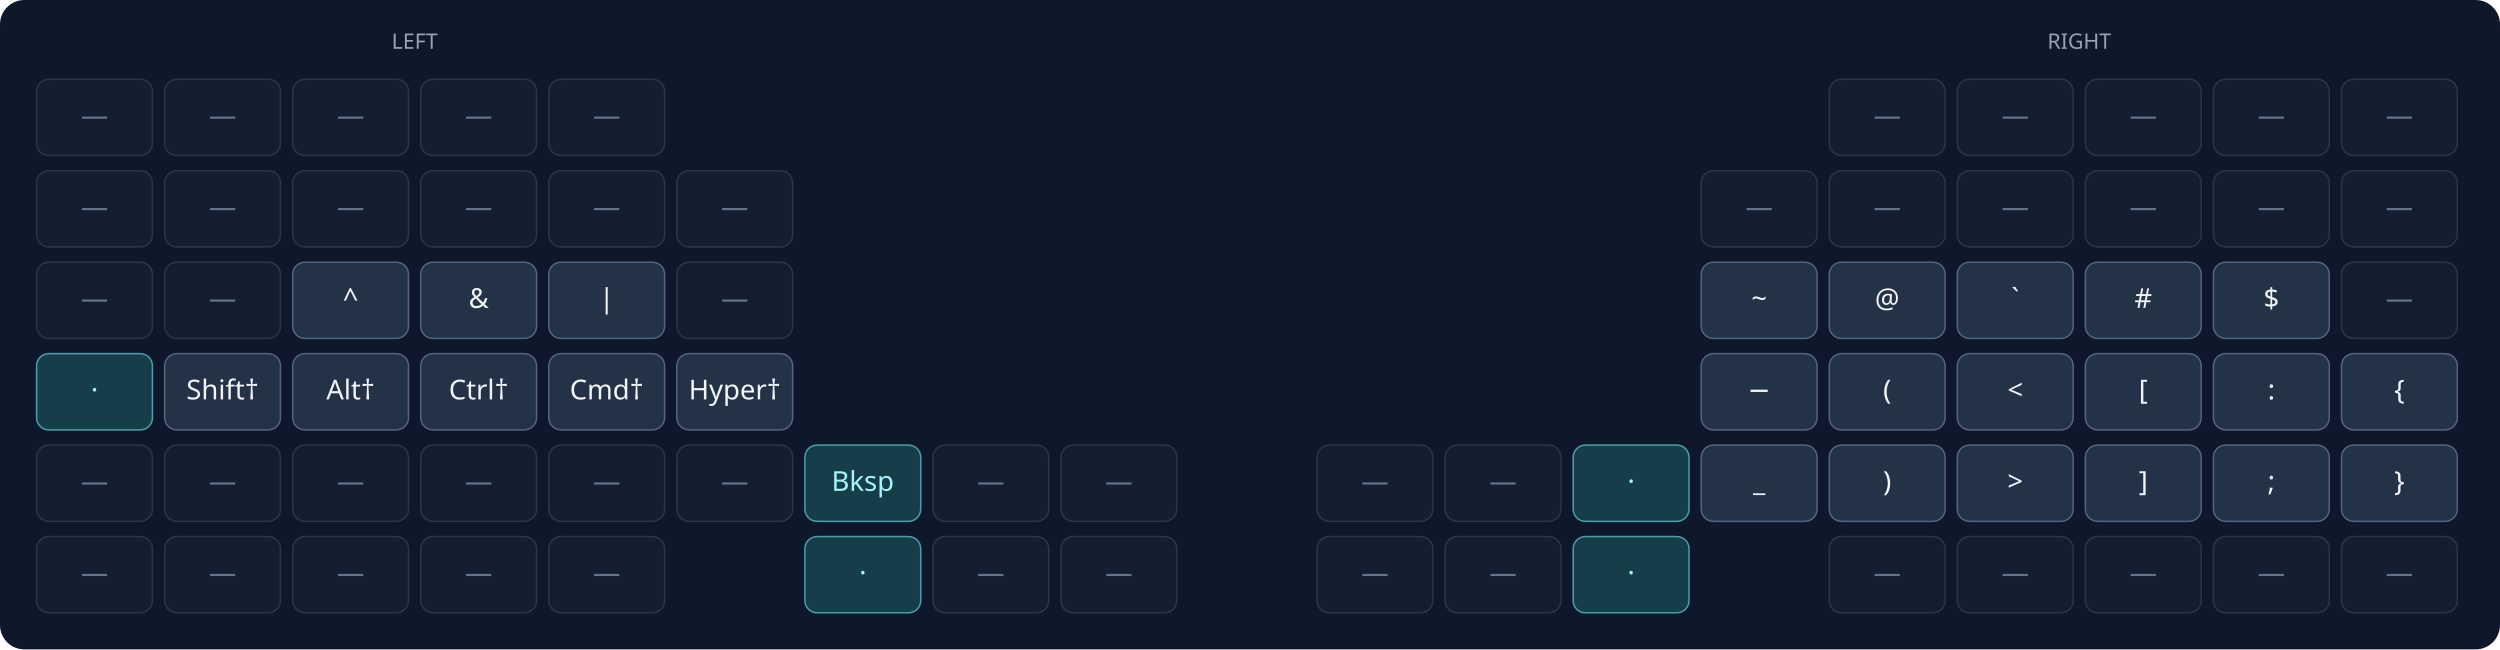
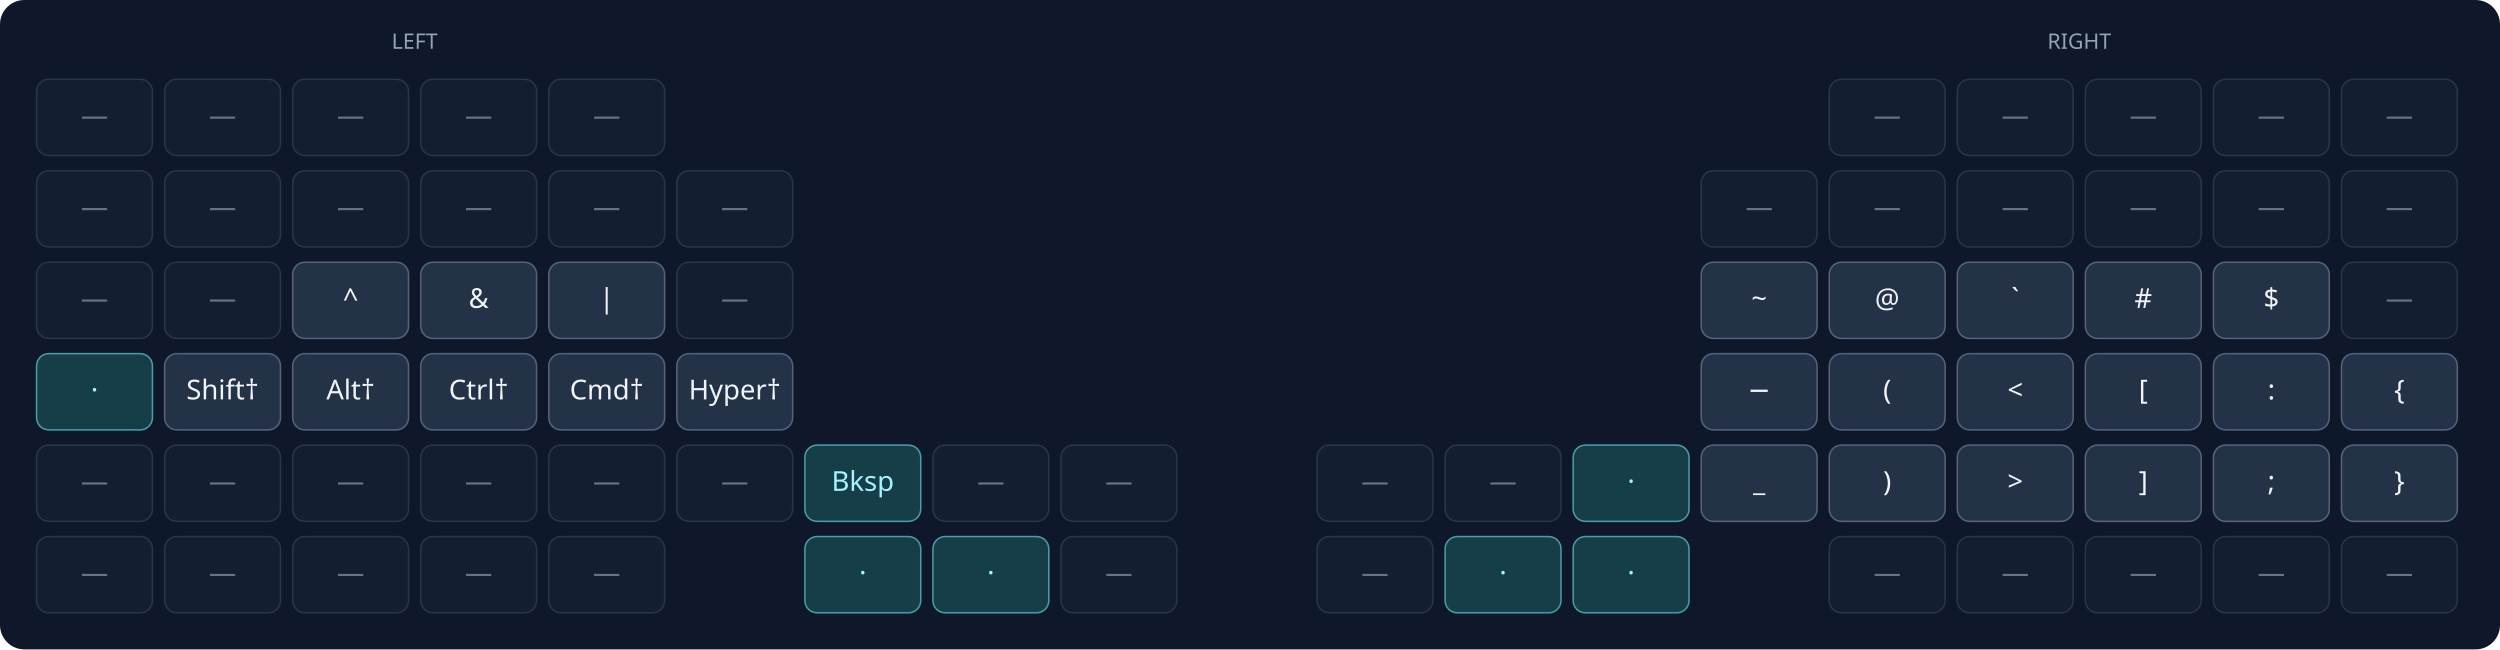
<svg xmlns="http://www.w3.org/2000/svg" width="1640" height="426" viewBox="0 0 1640 426" role="img" aria-labelledby="title desc">
  <rect width="1640" height="426" rx="16" fill="#0f172a" />
  <g font-family="system-ui, sans-serif" text-anchor="middle">
    <text x="272" y="32" fill="#94a3b8" font-size="14">LEFT</text>
    <text x="1364" y="32" fill="#94a3b8" font-size="14">RIGHT</text>
    <g data-position="0" data-binding="&amp;none">
      <rect x="24" y="52" width="76" height="50" rx="8" fill="#131e31" stroke="#28364b" />
      <text x="62" y="82" fill="#64748b" font-size="18">—</text>
    </g>
    <g data-position="1" data-binding="&amp;none">
      <rect x="108" y="52" width="76" height="50" rx="8" fill="#131e31" stroke="#28364b" />
      <text x="146" y="82" fill="#64748b" font-size="18">—</text>
    </g>
    <g data-position="2" data-binding="&amp;none">
      <rect x="192" y="52" width="76" height="50" rx="8" fill="#131e31" stroke="#28364b" />
      <text x="230" y="82" fill="#64748b" font-size="18">—</text>
    </g>
    <g data-position="3" data-binding="&amp;none">
      <rect x="276" y="52" width="76" height="50" rx="8" fill="#131e31" stroke="#28364b" />
      <text x="314" y="82" fill="#64748b" font-size="18">—</text>
    </g>
    <g data-position="4" data-binding="&amp;none">
      <rect x="360" y="52" width="76" height="50" rx="8" fill="#131e31" stroke="#28364b" />
      <text x="398" y="82" fill="#64748b" font-size="18">—</text>
    </g>
    <g data-position="5" data-binding="&amp;none">
      <rect x="1200" y="52" width="76" height="50" rx="8" fill="#131e31" stroke="#28364b" />
      <text x="1238" y="82" fill="#64748b" font-size="18">—</text>
    </g>
    <g data-position="6" data-binding="&amp;none">
      <rect x="1284" y="52" width="76" height="50" rx="8" fill="#131e31" stroke="#28364b" />
      <text x="1322" y="82" fill="#64748b" font-size="18">—</text>
    </g>
    <g data-position="7" data-binding="&amp;none">
      <rect x="1368" y="52" width="76" height="50" rx="8" fill="#131e31" stroke="#28364b" />
      <text x="1406" y="82" fill="#64748b" font-size="18">—</text>
    </g>
    <g data-position="8" data-binding="&amp;none">
      <rect x="1452" y="52" width="76" height="50" rx="8" fill="#131e31" stroke="#28364b" />
      <text x="1490" y="82" fill="#64748b" font-size="18">—</text>
    </g>
    <g data-position="9" data-binding="&amp;none">
      <rect x="1536" y="52" width="76" height="50" rx="8" fill="#131e31" stroke="#28364b" />
      <text x="1574" y="82" fill="#64748b" font-size="18">—</text>
    </g>
    <g data-position="10" data-binding="&amp;none">
      <rect x="24" y="112" width="76" height="50" rx="8" fill="#131e31" stroke="#28364b" />
      <text x="62" y="142" fill="#64748b" font-size="18">—</text>
    </g>
    <g data-position="11" data-binding="&amp;none">
      <rect x="108" y="112" width="76" height="50" rx="8" fill="#131e31" stroke="#28364b" />
      <text x="146" y="142" fill="#64748b" font-size="18">—</text>
    </g>
    <g data-position="12" data-binding="&amp;none">
      <rect x="192" y="112" width="76" height="50" rx="8" fill="#131e31" stroke="#28364b" />
      <text x="230" y="142" fill="#64748b" font-size="18">—</text>
    </g>
    <g data-position="13" data-binding="&amp;none">
      <rect x="276" y="112" width="76" height="50" rx="8" fill="#131e31" stroke="#28364b" />
      <text x="314" y="142" fill="#64748b" font-size="18">—</text>
    </g>
    <g data-position="14" data-binding="&amp;none">
      <rect x="360" y="112" width="76" height="50" rx="8" fill="#131e31" stroke="#28364b" />
      <text x="398" y="142" fill="#64748b" font-size="18">—</text>
    </g>
    <g data-position="15" data-binding="&amp;none">
      <rect x="444" y="112" width="76" height="50" rx="8" fill="#131e31" stroke="#28364b" />
      <text x="482" y="142" fill="#64748b" font-size="18">—</text>
    </g>
    <g data-position="16" data-binding="&amp;none">
      <rect x="1116" y="112" width="76" height="50" rx="8" fill="#131e31" stroke="#28364b" />
      <text x="1154" y="142" fill="#64748b" font-size="18">—</text>
    </g>
    <g data-position="17" data-binding="&amp;none">
      <rect x="1200" y="112" width="76" height="50" rx="8" fill="#131e31" stroke="#28364b" />
      <text x="1238" y="142" fill="#64748b" font-size="18">—</text>
    </g>
    <g data-position="18" data-binding="&amp;none">
      <rect x="1284" y="112" width="76" height="50" rx="8" fill="#131e31" stroke="#28364b" />
      <text x="1322" y="142" fill="#64748b" font-size="18">—</text>
    </g>
    <g data-position="19" data-binding="&amp;none">
      <rect x="1368" y="112" width="76" height="50" rx="8" fill="#131e31" stroke="#28364b" />
      <text x="1406" y="142" fill="#64748b" font-size="18">—</text>
    </g>
    <g data-position="20" data-binding="&amp;none">
      <rect x="1452" y="112" width="76" height="50" rx="8" fill="#131e31" stroke="#28364b" />
      <text x="1490" y="142" fill="#64748b" font-size="18">—</text>
    </g>
    <g data-position="21" data-binding="&amp;none">
      <rect x="1536" y="112" width="76" height="50" rx="8" fill="#131e31" stroke="#28364b" />
      <text x="1574" y="142" fill="#64748b" font-size="18">—</text>
    </g>
    <g data-position="22" data-binding="&amp;none">
      <rect x="24" y="172" width="76" height="50" rx="8" fill="#131e31" stroke="#28364b" />
      <text x="62" y="202" fill="#64748b" font-size="18">—</text>
    </g>
    <g data-position="23" data-binding="&amp;none">
      <rect x="108" y="172" width="76" height="50" rx="8" fill="#131e31" stroke="#28364b" />
      <text x="146" y="202" fill="#64748b" font-size="18">—</text>
    </g>
    <g data-position="24" data-binding="&amp;kp CARET">
      <rect x="192" y="172" width="76" height="50" rx="8" fill="#243247" stroke="#52647d" />
      <text x="230" y="202" fill="#f1f5f9" font-size="18">^</text>
    </g>
    <g data-position="25" data-binding="&amp;kp AMPS">
      <rect x="276" y="172" width="76" height="50" rx="8" fill="#243247" stroke="#52647d" />
      <text x="314" y="202" fill="#f1f5f9" font-size="18">&amp;</text>
    </g>
    <g data-position="26" data-binding="&amp;kp PIPE">
      <rect x="360" y="172" width="76" height="50" rx="8" fill="#243247" stroke="#52647d" />
      <text x="398" y="202" fill="#f1f5f9" font-size="18">|</text>
    </g>
    <g data-position="27" data-binding="&amp;none">
      <rect x="444" y="172" width="76" height="50" rx="8" fill="#131e31" stroke="#28364b" />
      <text x="482" y="202" fill="#64748b" font-size="18">—</text>
    </g>
    <g data-position="28" data-binding="&amp;kp TILDE">
      <rect x="1116" y="172" width="76" height="50" rx="8" fill="#243247" stroke="#52647d" />
      <text x="1154" y="202" fill="#f1f5f9" font-size="18">~</text>
    </g>
    <g data-position="29" data-binding="&amp;kp AT">
      <rect x="1200" y="172" width="76" height="50" rx="8" fill="#243247" stroke="#52647d" />
      <text x="1238" y="202" fill="#f1f5f9" font-size="18">@</text>
    </g>
    <g data-position="30" data-binding="&amp;kp GRAVE">
      <rect x="1284" y="172" width="76" height="50" rx="8" fill="#243247" stroke="#52647d" />
      <text x="1322" y="202" fill="#f1f5f9" font-size="18">`</text>
    </g>
    <g data-position="31" data-binding="&amp;kp HASH">
      <rect x="1368" y="172" width="76" height="50" rx="8" fill="#243247" stroke="#52647d" />
      <text x="1406" y="202" fill="#f1f5f9" font-size="18">#</text>
    </g>
    <g data-position="32" data-binding="&amp;kp DLLR">
      <rect x="1452" y="172" width="76" height="50" rx="8" fill="#243247" stroke="#52647d" />
      <text x="1490" y="202" fill="#f1f5f9" font-size="18">$</text>
    </g>
    <g data-position="33" data-binding="&amp;none">
      <rect x="1536" y="172" width="76" height="50" rx="8" fill="#131e31" stroke="#28364b" />
      <text x="1574" y="202" fill="#64748b" font-size="18">—</text>
    </g>
    <g data-position="34" data-binding="&amp;trans">
      <rect x="24" y="232" width="76" height="50" rx="8" fill="#153e48" stroke="#4b9caa" />
      <text x="62" y="262" fill="#a5f3fc" font-size="18">·</text>
    </g>
    <g data-position="35" data-binding="&amp;sk LSHFT">
      <rect x="108" y="232" width="76" height="50" rx="8" fill="#243247" stroke="#52647d" />
      <text x="146" y="262" fill="#f1f5f9" font-size="18">Shift†</text>
    </g>
    <g data-position="36" data-binding="&amp;sk LALT">
      <rect x="192" y="232" width="76" height="50" rx="8" fill="#243247" stroke="#52647d" />
      <text x="230" y="262" fill="#f1f5f9" font-size="18">Alt†</text>
    </g>
    <g data-position="37" data-binding="&amp;sk LCTRL">
      <rect x="276" y="232" width="76" height="50" rx="8" fill="#243247" stroke="#52647d" />
      <text x="314" y="262" fill="#f1f5f9" font-size="18">Ctrl†</text>
    </g>
    <g data-position="38" data-binding="&amp;sk LGUI">
      <rect x="360" y="232" width="76" height="50" rx="8" fill="#243247" stroke="#52647d" />
      <text x="398" y="262" fill="#f1f5f9" font-size="18">Cmd†</text>
    </g>
    <g data-position="39" data-binding="&amp;sk HYPER_MOD">
      <rect x="444" y="232" width="76" height="50" rx="8" fill="#243247" stroke="#52647d" />
      <text x="482" y="262" fill="#f1f5f9" font-size="18">Hyper†</text>
    </g>
    <g data-position="40" data-binding="&amp;kp MINUS">
      <rect x="1116" y="232" width="76" height="50" rx="8" fill="#243247" stroke="#52647d" />
      <text x="1154" y="262" fill="#f1f5f9" font-size="18">−</text>
    </g>
    <g data-position="41" data-binding="&amp;kp LPAR">
      <rect x="1200" y="232" width="76" height="50" rx="8" fill="#243247" stroke="#52647d" />
      <text x="1238" y="262" fill="#f1f5f9" font-size="18">(</text>
    </g>
    <g data-position="42" data-binding="&amp;kp LT">
      <rect x="1284" y="232" width="76" height="50" rx="8" fill="#243247" stroke="#52647d" />
      <text x="1322" y="262" fill="#f1f5f9" font-size="18">&lt;</text>
    </g>
    <g data-position="43" data-binding="&amp;kp LBKT">
      <rect x="1368" y="232" width="76" height="50" rx="8" fill="#243247" stroke="#52647d" />
      <text x="1406" y="262" fill="#f1f5f9" font-size="18">[</text>
    </g>
    <g data-position="44" data-binding="&amp;kp COLON">
      <rect x="1452" y="232" width="76" height="50" rx="8" fill="#243247" stroke="#52647d" />
      <text x="1490" y="262" fill="#f1f5f9" font-size="18">:</text>
    </g>
    <g data-position="45" data-binding="&amp;kp LBRC">
      <rect x="1536" y="232" width="76" height="50" rx="8" fill="#243247" stroke="#52647d" />
      <text x="1574" y="262" fill="#f1f5f9" font-size="18">{</text>
    </g>
    <g data-position="46" data-binding="&amp;none">
      <rect x="24" y="292" width="76" height="50" rx="8" fill="#131e31" stroke="#28364b" />
      <text x="62" y="322" fill="#64748b" font-size="18">—</text>
    </g>
    <g data-position="47" data-binding="&amp;none">
      <rect x="108" y="292" width="76" height="50" rx="8" fill="#131e31" stroke="#28364b" />
      <text x="146" y="322" fill="#64748b" font-size="18">—</text>
    </g>
    <g data-position="48" data-binding="&amp;none">
      <rect x="192" y="292" width="76" height="50" rx="8" fill="#131e31" stroke="#28364b" />
      <text x="230" y="322" fill="#64748b" font-size="18">—</text>
    </g>
    <g data-position="49" data-binding="&amp;none">
      <rect x="276" y="292" width="76" height="50" rx="8" fill="#131e31" stroke="#28364b" />
      <text x="314" y="322" fill="#64748b" font-size="18">—</text>
    </g>
    <g data-position="50" data-binding="&amp;none">
      <rect x="360" y="292" width="76" height="50" rx="8" fill="#131e31" stroke="#28364b" />
      <text x="398" y="322" fill="#64748b" font-size="18">—</text>
    </g>
    <g data-position="51" data-binding="&amp;none">
      <rect x="444" y="292" width="76" height="50" rx="8" fill="#131e31" stroke="#28364b" />
      <text x="482" y="322" fill="#64748b" font-size="18">—</text>
    </g>
    <g data-position="52" data-binding="&amp;kp BSPC">
      <rect x="528" y="292" width="76" height="50" rx="8" fill="#153e48" stroke="#4b9caa" />
      <text x="566" y="322" fill="#a5f3fc" font-size="18">Bksp</text>
    </g>
    <g data-position="53" data-binding="&amp;none">
      <rect x="612" y="292" width="76" height="50" rx="8" fill="#131e31" stroke="#28364b" />
      <text x="650" y="322" fill="#64748b" font-size="18">—</text>
    </g>
    <g data-position="54" data-binding="&amp;none">
      <rect x="696" y="292" width="76" height="50" rx="8" fill="#131e31" stroke="#28364b" />
      <text x="734" y="322" fill="#64748b" font-size="18">—</text>
    </g>
    <g data-position="55" data-binding="&amp;none">
      <rect x="864" y="292" width="76" height="50" rx="8" fill="#131e31" stroke="#28364b" />
      <text x="902" y="322" fill="#64748b" font-size="18">—</text>
    </g>
    <g data-position="56" data-binding="&amp;none">
      <rect x="948" y="292" width="76" height="50" rx="8" fill="#131e31" stroke="#28364b" />
      <text x="986" y="322" fill="#64748b" font-size="18">—</text>
    </g>
    <g data-position="57" data-binding="&amp;trans">
      <rect x="1032" y="292" width="76" height="50" rx="8" fill="#153e48" stroke="#4b9caa" />
      <text x="1070" y="322" fill="#a5f3fc" font-size="18">·</text>
    </g>
    <g data-position="58" data-binding="&amp;kp UNDER">
      <rect x="1116" y="292" width="76" height="50" rx="8" fill="#243247" stroke="#52647d" />
      <text x="1154" y="322" fill="#f1f5f9" font-size="18">_</text>
    </g>
    <g data-position="59" data-binding="&amp;kp RPAR">
      <rect x="1200" y="292" width="76" height="50" rx="8" fill="#243247" stroke="#52647d" />
      <text x="1238" y="322" fill="#f1f5f9" font-size="18">)</text>
    </g>
    <g data-position="60" data-binding="&amp;kp GT">
      <rect x="1284" y="292" width="76" height="50" rx="8" fill="#243247" stroke="#52647d" />
      <text x="1322" y="322" fill="#f1f5f9" font-size="18">&gt;</text>
    </g>
    <g data-position="61" data-binding="&amp;kp RBKT">
      <rect x="1368" y="292" width="76" height="50" rx="8" fill="#243247" stroke="#52647d" />
      <text x="1406" y="322" fill="#f1f5f9" font-size="18">]</text>
    </g>
    <g data-position="62" data-binding="&amp;kp SEMI">
      <rect x="1452" y="292" width="76" height="50" rx="8" fill="#243247" stroke="#52647d" />
      <text x="1490" y="322" fill="#f1f5f9" font-size="18">;</text>
    </g>
    <g data-position="63" data-binding="&amp;kp RBRC">
      <rect x="1536" y="292" width="76" height="50" rx="8" fill="#243247" stroke="#52647d" />
      <text x="1574" y="322" fill="#f1f5f9" font-size="18">}</text>
    </g>
    <g data-position="64" data-binding="&amp;none">
      <rect x="24" y="352" width="76" height="50" rx="8" fill="#131e31" stroke="#28364b" />
      <text x="62" y="382" fill="#64748b" font-size="18">—</text>
    </g>
    <g data-position="65" data-binding="&amp;none">
      <rect x="108" y="352" width="76" height="50" rx="8" fill="#131e31" stroke="#28364b" />
      <text x="146" y="382" fill="#64748b" font-size="18">—</text>
    </g>
    <g data-position="66" data-binding="&amp;none">
      <rect x="192" y="352" width="76" height="50" rx="8" fill="#131e31" stroke="#28364b" />
      <text x="230" y="382" fill="#64748b" font-size="18">—</text>
    </g>
    <g data-position="67" data-binding="&amp;none">
      <rect x="276" y="352" width="76" height="50" rx="8" fill="#131e31" stroke="#28364b" />
      <text x="314" y="382" fill="#64748b" font-size="18">—</text>
    </g>
    <g data-position="68" data-binding="&amp;none">
      <rect x="360" y="352" width="76" height="50" rx="8" fill="#131e31" stroke="#28364b" />
      <text x="398" y="382" fill="#64748b" font-size="18">—</text>
    </g>
    <g data-position="69" data-binding="&amp;trans">
      <rect x="528" y="352" width="76" height="50" rx="8" fill="#153e48" stroke="#4b9caa" />
      <text x="566" y="382" fill="#a5f3fc" font-size="18">·</text>
    </g>
-     <g data-position="70" data-binding="&amp;none">
-       <rect x="612" y="352" width="76" height="50" rx="8" fill="#131e31" stroke="#28364b" />
-       <text x="650" y="382" fill="#64748b" font-size="18">—</text>
+     <g data-position="70" data-binding="&amp;trans">
+       <rect x="612" y="352" width="76" height="50" rx="8" fill="#153e48" stroke="#4b9caa" />
+       <text x="650" y="382" fill="#a5f3fc" font-size="18">·</text>
    </g>
    <g data-position="71" data-binding="&amp;none">
      <rect x="696" y="352" width="76" height="50" rx="8" fill="#131e31" stroke="#28364b" />
      <text x="734" y="382" fill="#64748b" font-size="18">—</text>
    </g>
    <g data-position="72" data-binding="&amp;none">
      <rect x="864" y="352" width="76" height="50" rx="8" fill="#131e31" stroke="#28364b" />
      <text x="902" y="382" fill="#64748b" font-size="18">—</text>
    </g>
-     <g data-position="73" data-binding="&amp;none">
-       <rect x="948" y="352" width="76" height="50" rx="8" fill="#131e31" stroke="#28364b" />
-       <text x="986" y="382" fill="#64748b" font-size="18">—</text>
+     <g data-position="73" data-binding="&amp;trans">
+       <rect x="948" y="352" width="76" height="50" rx="8" fill="#153e48" stroke="#4b9caa" />
+       <text x="986" y="382" fill="#a5f3fc" font-size="18">·</text>
    </g>
    <g data-position="74" data-binding="&amp;trans">
      <rect x="1032" y="352" width="76" height="50" rx="8" fill="#153e48" stroke="#4b9caa" />
      <text x="1070" y="382" fill="#a5f3fc" font-size="18">·</text>
    </g>
    <g data-position="75" data-binding="&amp;none">
      <rect x="1200" y="352" width="76" height="50" rx="8" fill="#131e31" stroke="#28364b" />
      <text x="1238" y="382" fill="#64748b" font-size="18">—</text>
    </g>
    <g data-position="76" data-binding="&amp;none">
      <rect x="1284" y="352" width="76" height="50" rx="8" fill="#131e31" stroke="#28364b" />
      <text x="1322" y="382" fill="#64748b" font-size="18">—</text>
    </g>
    <g data-position="77" data-binding="&amp;none">
      <rect x="1368" y="352" width="76" height="50" rx="8" fill="#131e31" stroke="#28364b" />
      <text x="1406" y="382" fill="#64748b" font-size="18">—</text>
    </g>
    <g data-position="78" data-binding="&amp;none">
      <rect x="1452" y="352" width="76" height="50" rx="8" fill="#131e31" stroke="#28364b" />
      <text x="1490" y="382" fill="#64748b" font-size="18">—</text>
    </g>
    <g data-position="79" data-binding="&amp;none">
      <rect x="1536" y="352" width="76" height="50" rx="8" fill="#131e31" stroke="#28364b" />
      <text x="1574" y="382" fill="#64748b" font-size="18">—</text>
    </g>
  </g>
</svg>
